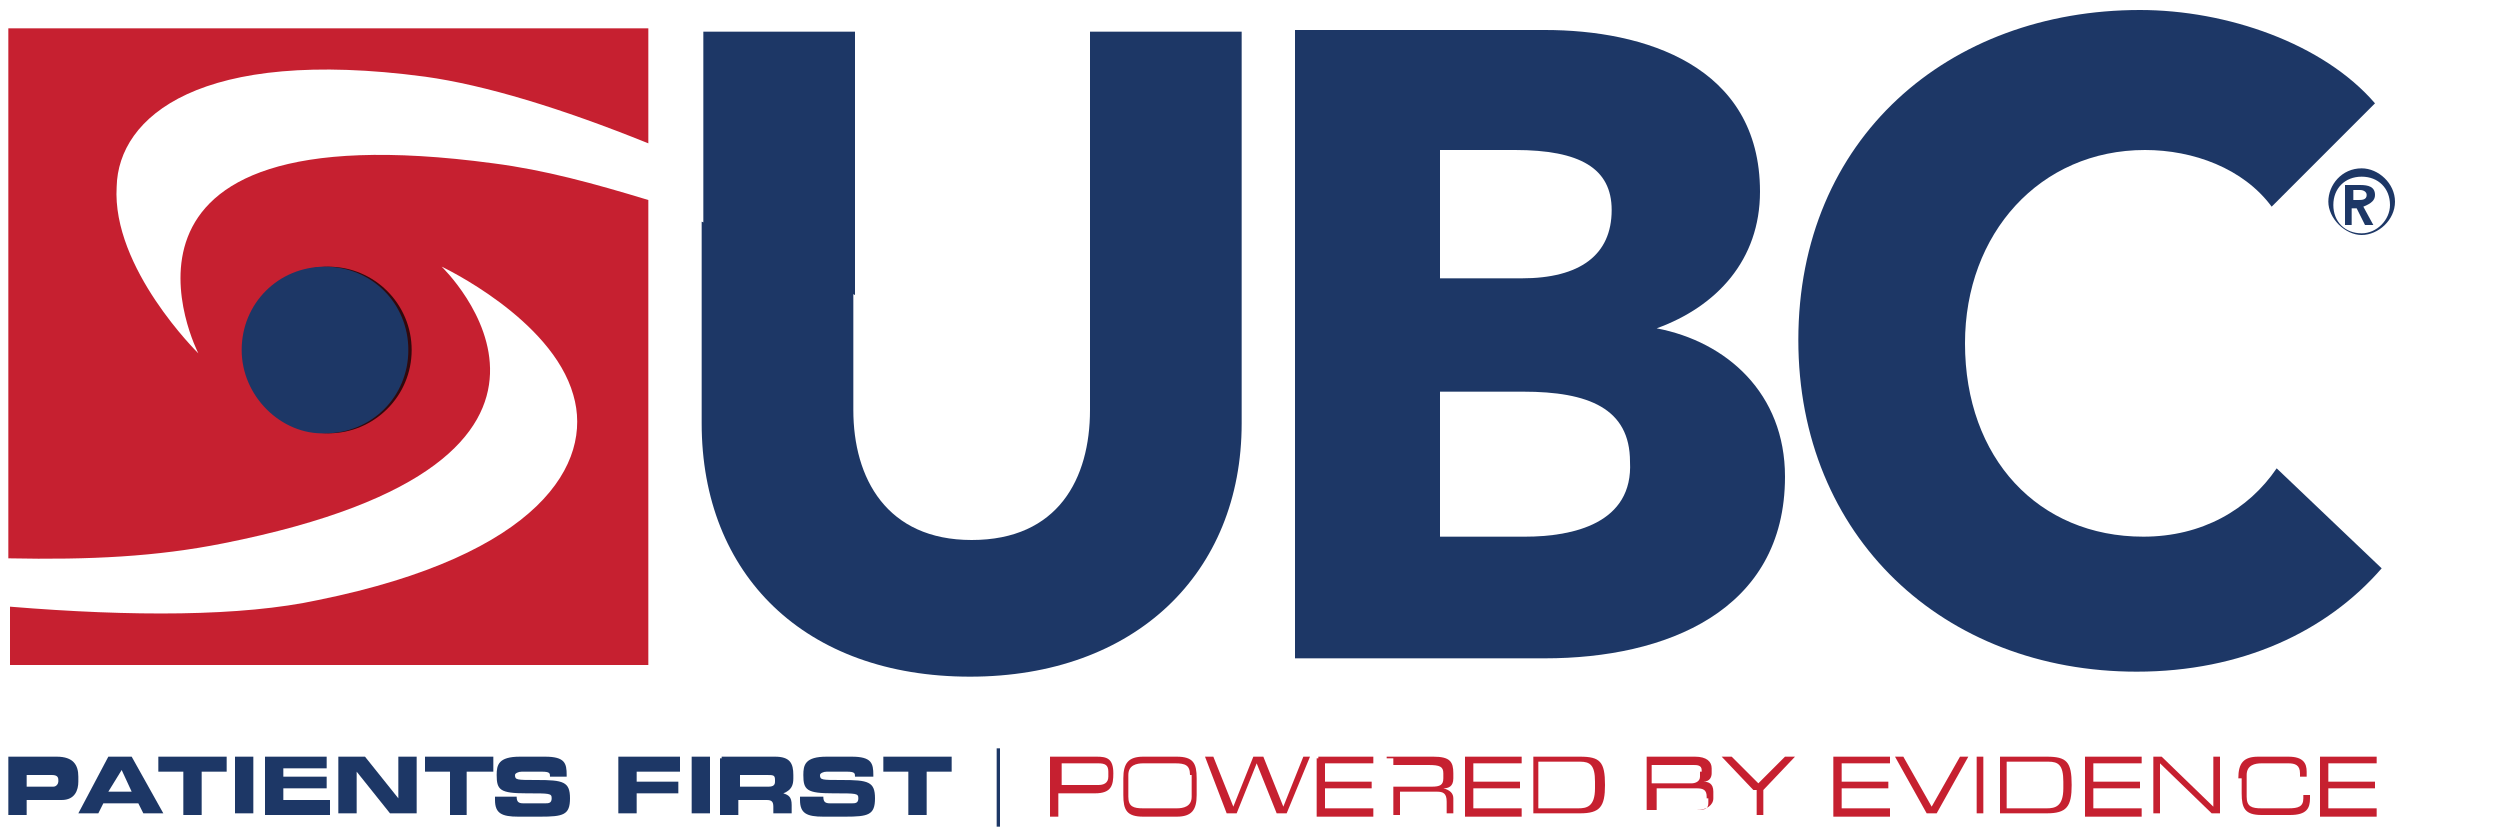
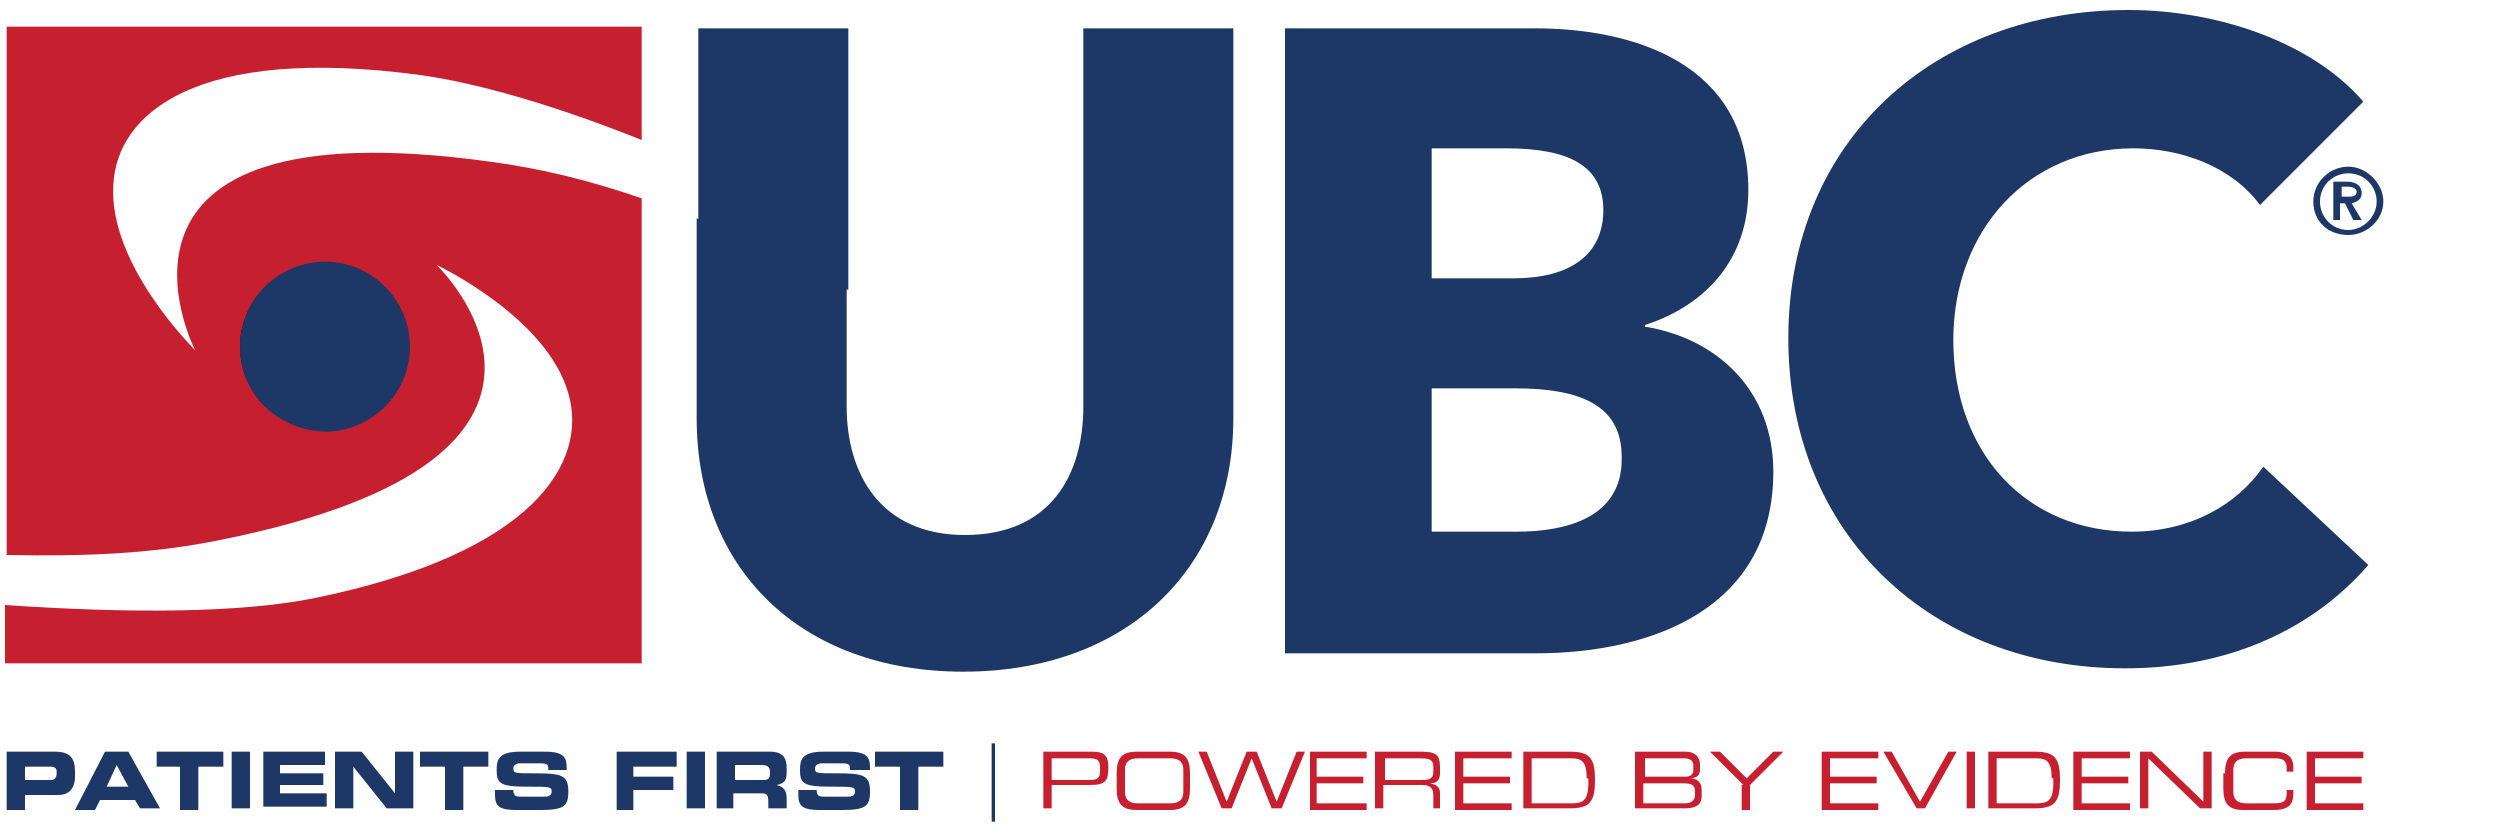
- <svg xmlns="http://www.w3.org/2000/svg" version="1.1" id="Layer_1" x="0px" y="0px" viewBox="0 0 150 50" style="enable-background:new 0 0 150 50;" xml:space="preserve">
+ <svg xmlns="http://www.w3.org/2000/svg" version="1.1" id="Layer_2" x="0px" y="0px" viewBox="0 0 150 50" style="enable-background:new 0 0 150 50;" xml:space="preserve">
  <style type="text/css">
	.st0{fill:#1D3766;}
	.st1{fill:#C62030;}
	.st2{opacity:0.75;}
	.st3{fill:none;}
	.st4{fill:none;stroke:#EC1C24;stroke-width:0.794;stroke-miterlimit:10;}
</style>
  <g>
-     <path class="st0" d="M0.5,45.4h2.9c1,0,1.3,0.5,1.3,1.2v0.3c0,0.5-0.2,1.1-1,1.1H1.6v0.9H0.5V45.4z M1.6,47.2h1.6   c0.2,0,0.3-0.2,0.3-0.3v-0.1c0-0.2-0.1-0.3-0.4-0.3H1.6V47.2z" />
-     <path class="st0" d="M6.5,45.4h1.4l1.9,3.4H8.6l-0.3-0.6H6.2l-0.3,0.6H4.7L6.5,45.4z M6.5,47.5h1.4l-0.6-1.3L6.5,47.5z" />
-     <path class="st0" d="M9.5,45.4h4.1v0.9h-1.5v2.6H11v-2.6H9.5V45.4z" />
-     <path class="st0" d="M14.1,45.4h1.1v3.4h-1.1V45.4z" />
-     <path class="st0" d="M15.9,45.4h3.7v0.7H17v0.5h2.6v0.7H17V48h2.8v0.9h-3.9V45.4z" />
-     <path class="st0" d="M20.3,45.4h1.6l2,2.5l0,0v-2.5H25v3.4h-1.6l-2-2.5l0,0v2.5h-1.1V45.4z" />
-     <path class="st0" d="M25.5,45.4h4.1v0.9H28v2.6H27v-2.6h-1.5C25.5,46.3,25.5,45.4,25.5,45.4z" />
-     <path class="st0" d="M30,47.8H31c0,0.3,0.1,0.4,0.4,0.4h1.3c0.2,0,0.4,0,0.4-0.3s-0.1-0.3-1.5-0.3c-1.6,0-1.8-0.2-1.8-1.1   c0-0.6,0.1-1.1,1.4-1.1h1.5c1.2,0,1.3,0.4,1.3,1.1v0.1H33c0-0.2,0-0.3-0.5-0.3h-1.2c-0.2,0-0.4,0.1-0.4,0.2c0,0.3,0.1,0.3,1.3,0.3   c1.6,0,2,0.1,2,1.1S33.8,49,32.4,49h-1.3c-1,0-1.4-0.2-1.4-1v-0.2H30z" />
-     <path class="st0" d="M37.2,45.4h3.6v0.9h-2.6v0.6h2.5v0.7h-2.5v1.2h-1.1V45.4z" />
-     <path class="st0" d="M41.5,45.4h1.1v3.4h-1.1V45.4z" />
-     <path class="st0" d="M43.3,45.4h3.2c0.9,0,1.1,0.4,1.1,1.1v0.2c0,0.4-0.1,0.7-0.6,0.9l0,0c0.3,0.1,0.5,0.2,0.5,0.7v0.5h-1.1v-0.4   c0-0.3-0.1-0.4-0.4-0.4h-1.7v0.9h-1.1v-3.4H43.3z M44.4,47.2h1.7c0.3,0,0.4-0.1,0.4-0.3v-0.1c0-0.3-0.1-0.3-0.5-0.3h-1.6V47.2z" />
-     <path class="st0" d="M48.3,47.8h1.1c0,0.3,0.1,0.4,0.4,0.4h1.3c0.2,0,0.4,0,0.4-0.3s-0.1-0.3-1.5-0.3c-1.6,0-1.8-0.2-1.8-1.1   c0-0.6,0.1-1.1,1.4-1.1h1.5c1.2,0,1.3,0.4,1.3,1.1v0.1h-1.1c0-0.2,0-0.3-0.5-0.3h-1.2c-0.2,0-0.4,0.1-0.4,0.2   c0,0.3,0.1,0.3,1.3,0.3c1.6,0,2,0.1,2,1.1S52.1,49,50.7,49h-1.3c-1,0-1.4-0.2-1.4-1v-0.2H48.3z" />
-     <path class="st0" d="M53,45.4h4.1v0.9h-1.5v2.6h-1.1v-2.6H53C53,46.3,53,45.4,53,45.4z" />
-     <path class="st0" d="M59.8,44.9h0.2v4.7h-0.2C59.8,49.6,59.8,44.9,59.8,44.9z" />
-     <path class="st1" d="M63,45.4h2.8c0.6,0,1,0.1,1,1c0,0.7-0.1,1.2-1.1,1.2h-2.2V49H63V45.4z M66.5,46.3c0-0.4-0.2-0.5-0.6-0.5h-2.2   v1.3h2.2c0.3,0,0.6-0.1,0.6-0.5V46.3z" />
-     <path class="st1" d="M67.4,46.7c0-0.9,0.3-1.3,1.2-1.3h2c1,0,1.2,0.4,1.2,1.3v1c0,0.9-0.3,1.3-1.2,1.3h-2c-1,0-1.2-0.4-1.2-1.3   V46.7z M71.4,46.5c0-0.6-0.3-0.7-0.9-0.7h-1.9c-0.4,0-0.9,0.1-0.9,0.7v1.3c0,0.6,0.3,0.7,0.9,0.7h2c0.4,0,0.9-0.1,0.9-0.7v-1.3   H71.4z" />
-     <path class="st1" d="M72.3,45.4h0.5l1.2,3l1.2-3h0.6l1.2,3l1.2-3h0.4l-1.4,3.4h-0.6l-1.2-3l-1.2,3h-0.6L72.3,45.4z" />
-     <path class="st1" d="M79.1,45.4h3.3v0.4h-2.9v1.1h2.8v0.4h-2.8v1.2h2.9V49H79v-3.5H79.1z" />
-     <path class="st1" d="M83.2,45.4H86c1,0,1.2,0.3,1.2,1v0.3c0,0.5-0.3,0.6-0.6,0.6l0,0c0.4,0.1,0.6,0.3,0.6,0.6v0.9h-0.4v-0.7   c0-0.5-0.2-0.6-0.6-0.6h-2.2v1.4h-0.4v-3.4H83.2z M85.9,47.2c0.5,0,0.7-0.1,0.7-0.5v-0.3c0-0.4-0.2-0.5-0.9-0.5h-2.1v1.3h2.2V47.2z   " />
-     <path class="st1" d="M87.9,45.4h3.4v0.4h-2.9v1.1h2.8v0.4h-2.8v1.2h2.9V49h-3.4V45.4z" />
-     <path class="st1" d="M92,45.4h2.8c1.2,0,1.5,0.3,1.5,1.7c0,1.3-0.3,1.7-1.5,1.7H92V45.4z M95.7,46.9c0-1-0.3-1.2-0.9-1.2h-2.5v2.8   h2.4c0.5,0,1-0.1,1-1.2C95.7,47.4,95.7,46.9,95.7,46.9z" />
-     <path class="st1" d="M98.8,45.4h2.9c0.7,0,1,0.3,1,0.7v0.3c0,0.2-0.1,0.5-0.5,0.5l0,0c0.3,0,0.6,0.1,0.6,0.6v0.4   c0,0.4-0.4,0.7-1,0.7h-3C98.8,48.9,98.8,45.4,98.8,45.4z M102.1,46.2c0-0.3-0.3-0.3-0.5-0.3h-2.5v1.1h2.4c0.2,0,0.5-0.1,0.5-0.4   v-0.3H102.1z M102.4,47.8c0-0.4-0.2-0.5-0.6-0.5h-2.4v1.3h2.5c0.4,0,0.6-0.1,0.6-0.4v-0.3H102.4z" />
-     <path class="st1" d="M105.2,47.4l-1.9-2h0.6l1.6,1.6l1.6-1.6h0.6l-1.9,2v1.5h-0.4v-1.5H105.2z" />
-     <path class="st1" d="M110,45.4h3.4v0.4h-2.9v1.1h2.8v0.4h-2.8v1.2h2.9V49H110V45.4z" />
-     <path class="st1" d="M113.7,45.4h0.5l1.7,3l1.7-3h0.5l-1.9,3.4h-0.6L113.7,45.4z" />
-     <path class="st1" d="M118.6,45.4h0.4v3.4h-0.4V45.4z" />
-     <path class="st1" d="M120,45.4h2.8c1.2,0,1.5,0.3,1.5,1.7c0,1.3-0.3,1.7-1.5,1.7H120V45.4z M123.8,46.9c0-1-0.3-1.2-0.9-1.2h-2.5   v2.8h2.4c0.5,0,1-0.1,1-1.2C123.8,47.4,123.8,46.9,123.8,46.9z" />
-     <path class="st1" d="M125.1,45.4h3.4v0.4h-2.9v1.1h2.8v0.4h-2.8v1.2h2.9V49h-3.4V45.4z" />
-     <path class="st1" d="M129.1,45.4h0.6l3.1,3v-3h0.4v3.4h-0.5l-3.1-3v3h-0.4v-3.4H129.1z" />
-     <path class="st1" d="M134.3,46.7c0-0.9,0.3-1.3,1.2-1.3h1.8c0.9,0,1.1,0.4,1.1,0.9v0.3h-0.4v-0.2c0-0.5-0.3-0.6-0.7-0.6h-1.6   c-0.4,0-0.9,0.1-0.9,0.7v1.3c0,0.6,0.3,0.7,0.9,0.7h1.6c0.6,0,0.9-0.1,0.9-0.6v-0.2h0.4v0.2c0,0.6-0.2,1-1.2,1h-1.7   c-1,0-1.2-0.4-1.2-1.3v-0.9H134.3z" />
-     <path class="st1" d="M139.2,45.4h3.4v0.4h-2.9v1.1h2.8v0.4h-2.8v1.2h2.9V49h-3.4V45.4z" />
+     <path class="st0" d="M0.4,45.1h2.9c1,0,1.2,0.5,1.2,1.2v0.3c0,0.5-0.2,1.1-1,1.1H1.5v0.9H0.4V45.1z M1.5,46.8h1.6   c0.2,0,0.3-0.2,0.3-0.4v-0.1C3.4,46.1,3.3,46,3,46H1.5V46.8z" />
+     <path class="st0" d="M6.3,45.1h1.4l1.9,3.4H8.4L8.1,48H6l-0.3,0.6H4.5L6.3,45.1z M6.4,47.2h1.3L7,45.9L6.4,47.2z" />
+     <path class="st0" d="M9.4,45.1h4V46h-1.5v2.6h-1.1V46H9.4V45.1z" />
+     <path class="st0" d="M13.9,45.1h1.1v3.4h-1.1V45.1z" />
+     <path class="st0" d="M15.7,45.1h3.8v0.8h-2.7v0.5h2.6v0.7h-2.6v0.5h2.8v0.8h-3.8V45.1z" />
+     <path class="st0" d="M20.1,45.1h1.6l2,2.5h0v-2.5h1.1v3.4h-1.6l-2-2.5h0v2.5h-1.1V45.1z" />
+     <path class="st0" d="M25.3,45.1h4V46h-1.5v2.6h-1.1V46h-1.5V45.1z" />
+     <path class="st0" d="M29.7,47.4h1.1c0,0.4,0.2,0.4,0.5,0.4h1.3c0.2,0,0.5,0,0.5-0.3c0-0.3-0.1-0.3-1.5-0.3c-1.6,0-1.8-0.2-1.8-1   c0-0.6,0.1-1.1,1.4-1.1h1.5c1.2,0,1.3,0.4,1.3,1v0.1h-1.1c0-0.3,0-0.4-0.5-0.4h-1.2c-0.2,0-0.4,0.1-0.4,0.3c0,0.3,0.1,0.3,1.3,0.3   c1.6,0,2,0.1,2,1.1c0,0.9-0.3,1.1-1.7,1.1H31c-1,0-1.3-0.2-1.3-0.9V47.4z" />
+     <path class="st0" d="M37,45.1h3.6V46H38v0.6h2.4v0.8H38v1.2H37V45.1z" />
+     <path class="st0" d="M41.2,45.1h1.1v3.4h-1.1V45.1z" />
+     <path class="st0" d="M43,45.1h3.2c0.8,0,1,0.4,1,1v0.2c0,0.5-0.1,0.7-0.6,0.8v0c0.3,0.1,0.6,0.2,0.6,0.8v0.6h-1.1v-0.4   c0-0.4-0.1-0.5-0.4-0.5h-1.7v0.9H43V45.1z M44.1,46.8h1.7c0.3,0,0.4-0.1,0.4-0.4v-0.1c0-0.3-0.2-0.4-0.5-0.4h-1.6V46.8z" />
+     <path class="st0" d="M47.9,47.4h1.1c0,0.4,0.2,0.4,0.5,0.4h1.3c0.2,0,0.5,0,0.5-0.3c0-0.3-0.1-0.3-1.5-0.3c-1.6,0-1.8-0.2-1.8-1   c0-0.6,0.1-1.1,1.4-1.1h1.5c1.2,0,1.3,0.4,1.3,1v0.1H51c0-0.3,0-0.4-0.5-0.4h-1.2c-0.2,0-0.4,0.1-0.4,0.3c0,0.3,0.1,0.3,1.3,0.3   c1.6,0,2,0.1,2,1.1c0,0.9-0.3,1.1-1.7,1.1h-1.3c-1,0-1.3-0.2-1.3-0.9V47.4z" />
+     <path class="st0" d="M52.6,45.1h4V46h-1.5v2.6h-1.1V46h-1.5V45.1z" />
+     <path class="st0" d="M59.5,44.6h0.2v4.7h-0.2V44.6z" />
+     <path class="st1" d="M62.7,45.1h2.8c0.6,0,1,0.1,1,0.9c0,0.8-0.1,1.1-1.1,1.1h-2.3v1.4h-0.5V45.1z M66,46c0-0.4-0.2-0.5-0.6-0.5   h-2.3v1.3h2.3c0.4,0,0.6-0.1,0.6-0.5V46z" />
+     <path class="st1" d="M67,46.4c0-0.9,0.3-1.3,1.2-1.3h2c0.9,0,1.2,0.4,1.2,1.3v0.9c0,0.9-0.3,1.3-1.2,1.3h-2c-0.9,0-1.2-0.4-1.2-1.3   V46.4z M71,46.2c0-0.6-0.4-0.7-0.8-0.7h-1.9c-0.4,0-0.8,0.1-0.8,0.7v1.3c0,0.6,0.4,0.7,0.8,0.7h1.9c0.4,0,0.8-0.1,0.8-0.7V46.2z" />
+     <path class="st1" d="M71.9,45.1h0.5l1.2,3l1.2-3h0.6l1.2,3l1.2-3h0.5l-1.4,3.4h-0.6l-1.2-3l-1.2,3h-0.6L71.9,45.1z" />
+     <path class="st1" d="M78.6,45.1h3.4v0.4H79v1.1h2.8V47H79v1.2H82v0.4h-3.4V45.1z" />
+     <path class="st1" d="M82.6,45.1h2.7c1,0,1.1,0.3,1.1,1v0.3c0,0.5-0.3,0.6-0.6,0.6v0c0.5,0.1,0.6,0.3,0.6,0.6v0.9h-0.4v-0.8   c0-0.5-0.3-0.6-0.7-0.6h-2.3v1.4h-0.5V45.1z M85.3,46.8c0.5,0,0.7-0.1,0.7-0.5V46c0-0.4-0.2-0.5-0.8-0.5h-2.1v1.3H85.3z" />
+     <path class="st1" d="M87.3,45.1h3.4v0.4h-2.9v1.1h2.8V47h-2.8v1.2h2.9v0.4h-3.4V45.1z" />
+     <path class="st1" d="M91.4,45.1h2.8c1.2,0,1.5,0.4,1.5,1.7c0,1.3-0.3,1.7-1.5,1.7h-2.8V45.1z M95.2,46.7c0-1-0.3-1.2-0.9-1.2h-2.4   v2.7h2.4c0.6,0,1-0.1,1-1.2V46.7z" />
+     <path class="st1" d="M98.2,45.1h2.9c0.7,0,0.9,0.4,0.9,0.8v0.3c0,0.2-0.1,0.5-0.6,0.5v0c0.4,0,0.7,0.2,0.7,0.7v0.4   c0,0.5-0.4,0.7-1,0.7h-3V45.1z M101.6,45.9c0-0.3-0.3-0.4-0.5-0.4h-2.4v1.1h2.4c0.3,0,0.5-0.1,0.5-0.4V45.9z M101.7,47.5   c0-0.4-0.2-0.5-0.7-0.5h-2.4v1.2h2.5c0.4,0,0.6-0.2,0.6-0.5V47.5z" />
+     <path class="st1" d="M104.6,47.1l-2-2h0.6l1.6,1.6l1.6-1.6h0.6l-2,2v1.5h-0.5V47.1z" />
+     <path class="st1" d="M109.3,45.1h3.4v0.4h-2.9v1.1h2.8V47h-2.8v1.2h2.9v0.4h-3.4V45.1z" />
+     <path class="st1" d="M113,45.1h0.5l1.7,3l1.7-3h0.5l-1.9,3.4H115L113,45.1z" />
+     <path class="st1" d="M118,45.1h0.5v3.4H118V45.1z" />
+     <path class="st1" d="M119.3,45.1h2.8c1.2,0,1.5,0.4,1.5,1.7c0,1.3-0.3,1.7-1.5,1.7h-2.8V45.1z M123.1,46.7c0-1-0.3-1.2-0.9-1.2   h-2.4v2.7h2.4c0.6,0,1-0.1,1-1.2V46.7z" />
+     <path class="st1" d="M124.4,45.1h3.4v0.4h-2.9v1.1h2.8V47h-2.8v1.2h2.9v0.4h-3.4V45.1z" />
+     <path class="st1" d="M128.4,45.1h0.7l3.1,3v-3h0.5v3.4H132l-3.1-3v3h-0.5V45.1z" />
+     <path class="st1" d="M133.5,46.4c0-0.9,0.3-1.3,1.2-1.3h1.8c0.8,0,1.1,0.4,1.1,0.9v0.3h-0.4v-0.2c0-0.6-0.4-0.6-0.8-0.6h-1.6   c-0.4,0-0.8,0.1-0.8,0.7v1.3c0,0.6,0.4,0.7,0.8,0.7h1.6c0.6,0,0.8-0.1,0.8-0.6v-0.2h0.4v0.2c0,0.6-0.2,1-1.2,1h-1.8   c-0.9,0-1.2-0.4-1.2-1.3V46.4z" />
+     <path class="st1" d="M138.4,45.1h3.4v0.4h-2.9v1.1h2.8V47h-2.8v1.2h2.9v0.4h-3.4V45.1z" />
  </g>
  <g>
-     <path class="st1" d="M29.6,9.8C4.3,6.4,11.9,21.2,11.9,21.2s-5.2-5.1-4.9-10C7.1,7,12,2.8,25.5,4.6c3.6,0.5,8.2,1.9,13.4,4V1.7H0.5   v31.8c4.9,0.1,8.9-0.1,12.9-0.9c25.2-5,13.1-16.6,13.1-16.6s6.6,3.1,7.9,7.7c1.2,4.1-2,9.6-15.3,12.3c-4.6,1-11.2,1-18.5,0.4v3.5   h38.3V12C35.6,11,32.7,10.2,29.6,9.8z" />
+     <path class="st1" d="M29.4,9.7C4.1,6.2,11.7,21,11.7,21s-5.2-5.1-4.9-9.9c0.2-4.3,5-8.4,18.4-6.6c3.6,0.5,8.3,1.9,13.3,3.9V1.6H0.4   v31.7c4.9,0.1,8.9-0.1,12.8-0.9c25-5,13-16.5,13-16.5s6.6,3.1,7.9,7.7c1.2,4.1-2,9.6-15.3,12.3c-4.5,0.9-11.2,0.9-18.5,0.4v3.5   h38.2V11.9C35.3,10.8,32.4,10.1,29.4,9.7z" />
  </g>
  <g class="st2">
-     <circle cx="19.7" cy="21" r="5" />
+     <circle cx="19.4" cy="20.8" r="5" />
  </g>
  <g>
-     <path class="st0" d="M14.5,21c0-2.8,2.2-5,5-5c2.8,0,5,2.2,5,5s-2.2,5-5,5C16.9,26.1,14.5,23.8,14.5,21z" />
+     <path class="st0" d="M14.4,20.8c0-2.8,2.3-5.1,5.1-5.1c2.8,0,5.1,2.3,5.1,5.1c0,2.8-2.3,5.1-5.1,5.1C16.6,25.8,14.4,23.6,14.4,20.8   z" />
  </g>
  <g>
-     <path class="st0" d="M99.4,19.7L99.4,19.7c3.6-1.3,6.2-4.1,6.2-8.2c0-7.6-7-9.7-12.9-9.7h-15v37.7h15c7.2,0,14.4-2.8,14.4-10.9   C107.1,23.6,103.6,20.5,99.4,19.7z M86.4,9h4.5c3.9,0,5.8,1.1,5.8,3.6c0,2.7-1.9,4.1-5.4,4.1h-4.9V9z M91.5,32.2h-5.1v-8.7h5   c3.9,0,6.4,1,6.4,4.2C98,31.4,94.4,32.2,91.5,32.2z" />
-     <path class="st0" d="M128.6,32.2c-6.3,0-10.7-4.7-10.7-11.6c0-6.6,4.5-11.6,10.8-11.6c2.9,0,5.9,1.1,7.6,3.4l6.2-6.2   c-3.1-3.6-8.9-5.6-14.1-5.6c-11.5,0-20.5,7.7-20.5,19.8c0,11.8,8.7,19.9,20.3,19.9c6.3,0,11.4-2.4,14.7-6.2l-6.3-6   C134.9,30.6,132.1,32.2,128.6,32.2z" />
-     <path class="st0" d="M51.3,1.9h-9.1v11.9c3,1.3,6,2.4,9.1,3.9V1.9z" />
-     <path class="st0" d="M65.4,24.6c0,4.1-1.9,7.8-7.1,7.8c-5.1,0-7.1-3.7-7.1-7.8V17c-3.4-1.5-6.4-2.7-9.1-3.7v12.1   c0,9.1,6.2,15.2,16.1,15.2c9.9,0,16.3-6.2,16.3-15.2V1.9h-9.1V24.6z" />
-     <path class="st0" d="M141.7,10.1c-1.2,0-2,1-2,2s1,2,2,2s2-0.9,2-2S142.7,10.1,141.7,10.1z M141.7,14c-1,0-1.7-0.7-1.7-1.7   c0-1,0.7-1.7,1.7-1.7c1,0,1.7,0.7,1.7,1.7C143.4,13.2,142.6,14,141.7,14z" />
-     <path class="st0" d="M142.5,11.7c0-0.5-0.4-0.6-0.9-0.6h-0.9v2.4h0.4v-1h0.3l0.5,1h0.5l-0.6-1.1C142.3,12.2,142.5,12,142.5,11.7z    M141.2,12v-0.6h0.4c0.2,0,0.4,0.1,0.4,0.3c0,0.3-0.3,0.3-0.5,0.3H141.2z" />
+     <path class="st0" d="M98.7,19.6v-0.1c3.7-1.2,6.2-4,6.2-8.1c0-7.6-6.9-9.7-12.8-9.7h-15v37.5h15c7.2,0,14.3-2.8,14.3-10.9   C106.4,23.4,103,20.3,98.7,19.6z M85.9,8.9h4.5c3.8,0,5.8,1.1,5.8,3.7c0,2.7-2,4.1-5.4,4.1h-4.9V8.9z M91,31.9h-5.1v-8.6h5   c3.9,0,6.4,1,6.4,4.1C97.4,31.1,93.9,31.9,91,31.9z" />
+     <path class="st0" d="M127.9,31.9c-6.3,0-10.7-4.7-10.7-11.5c0-6.6,4.5-11.5,10.8-11.5c2.9,0,5.9,1.1,7.6,3.4l6.2-6.2   c-3.1-3.6-8.8-5.5-14.1-5.5c-11.5,0-20.4,7.7-20.4,19.7c0,11.8,8.6,19.8,20.2,19.8c6.3,0,11.3-2.4,14.6-6.2l-6.3-5.9   C134.2,30.3,131.4,31.9,127.9,31.9z" />
+     <path class="st0" d="M50.9,1.7h-9v11.9c2.9,1.3,6,2.3,9,3.8V1.7z" />
+     <path class="st0" d="M65,24.4c0,4-1.9,7.7-7.1,7.7c-5.1,0-7.1-3.7-7.1-7.7v-7.6c-3.4-1.5-6.3-2.7-9-3.7v12c0,9,6.2,15.2,16,15.2   c9.8,0,16.2-6.2,16.2-15.2V1.7H65V24.4z" />
+     <path class="st0" d="M140.9,10c-1.1,0-2.1,0.9-2.1,2.1s0.9,2,2.1,2c1.1,0,2.1-0.9,2.1-2S142,10,140.9,10z M140.9,13.8   c-1,0-1.7-0.8-1.7-1.7c0-1,0.8-1.7,1.7-1.7c1,0,1.7,0.8,1.7,1.7C142.6,13,141.8,13.8,140.9,13.8z" />
+     <path class="st0" d="M141.7,11.6c0-0.5-0.4-0.7-0.9-0.7h-0.8v2.3h0.4v-1h0.3l0.5,1h0.5l-0.6-1C141.5,12.1,141.7,11.9,141.7,11.6z    M140.5,11.9v-0.7h0.4c0.2,0,0.5,0.1,0.5,0.3c0,0.3-0.3,0.3-0.5,0.3H140.5z" />
  </g>
-   <line class="st3" x1="89.2" y1="45.8" x2="89.2" y2="45.8" />
-   <line class="st4" x1="90.3" y1="43.8" x2="90.3" y2="43.8" />
+   <line class="st3" x1="88.6" y1="45.4" x2="88.6" y2="45.4" />
+   <line class="st4" x1="89.7" y1="43.6" x2="89.7" y2="43.6" />
</svg>
